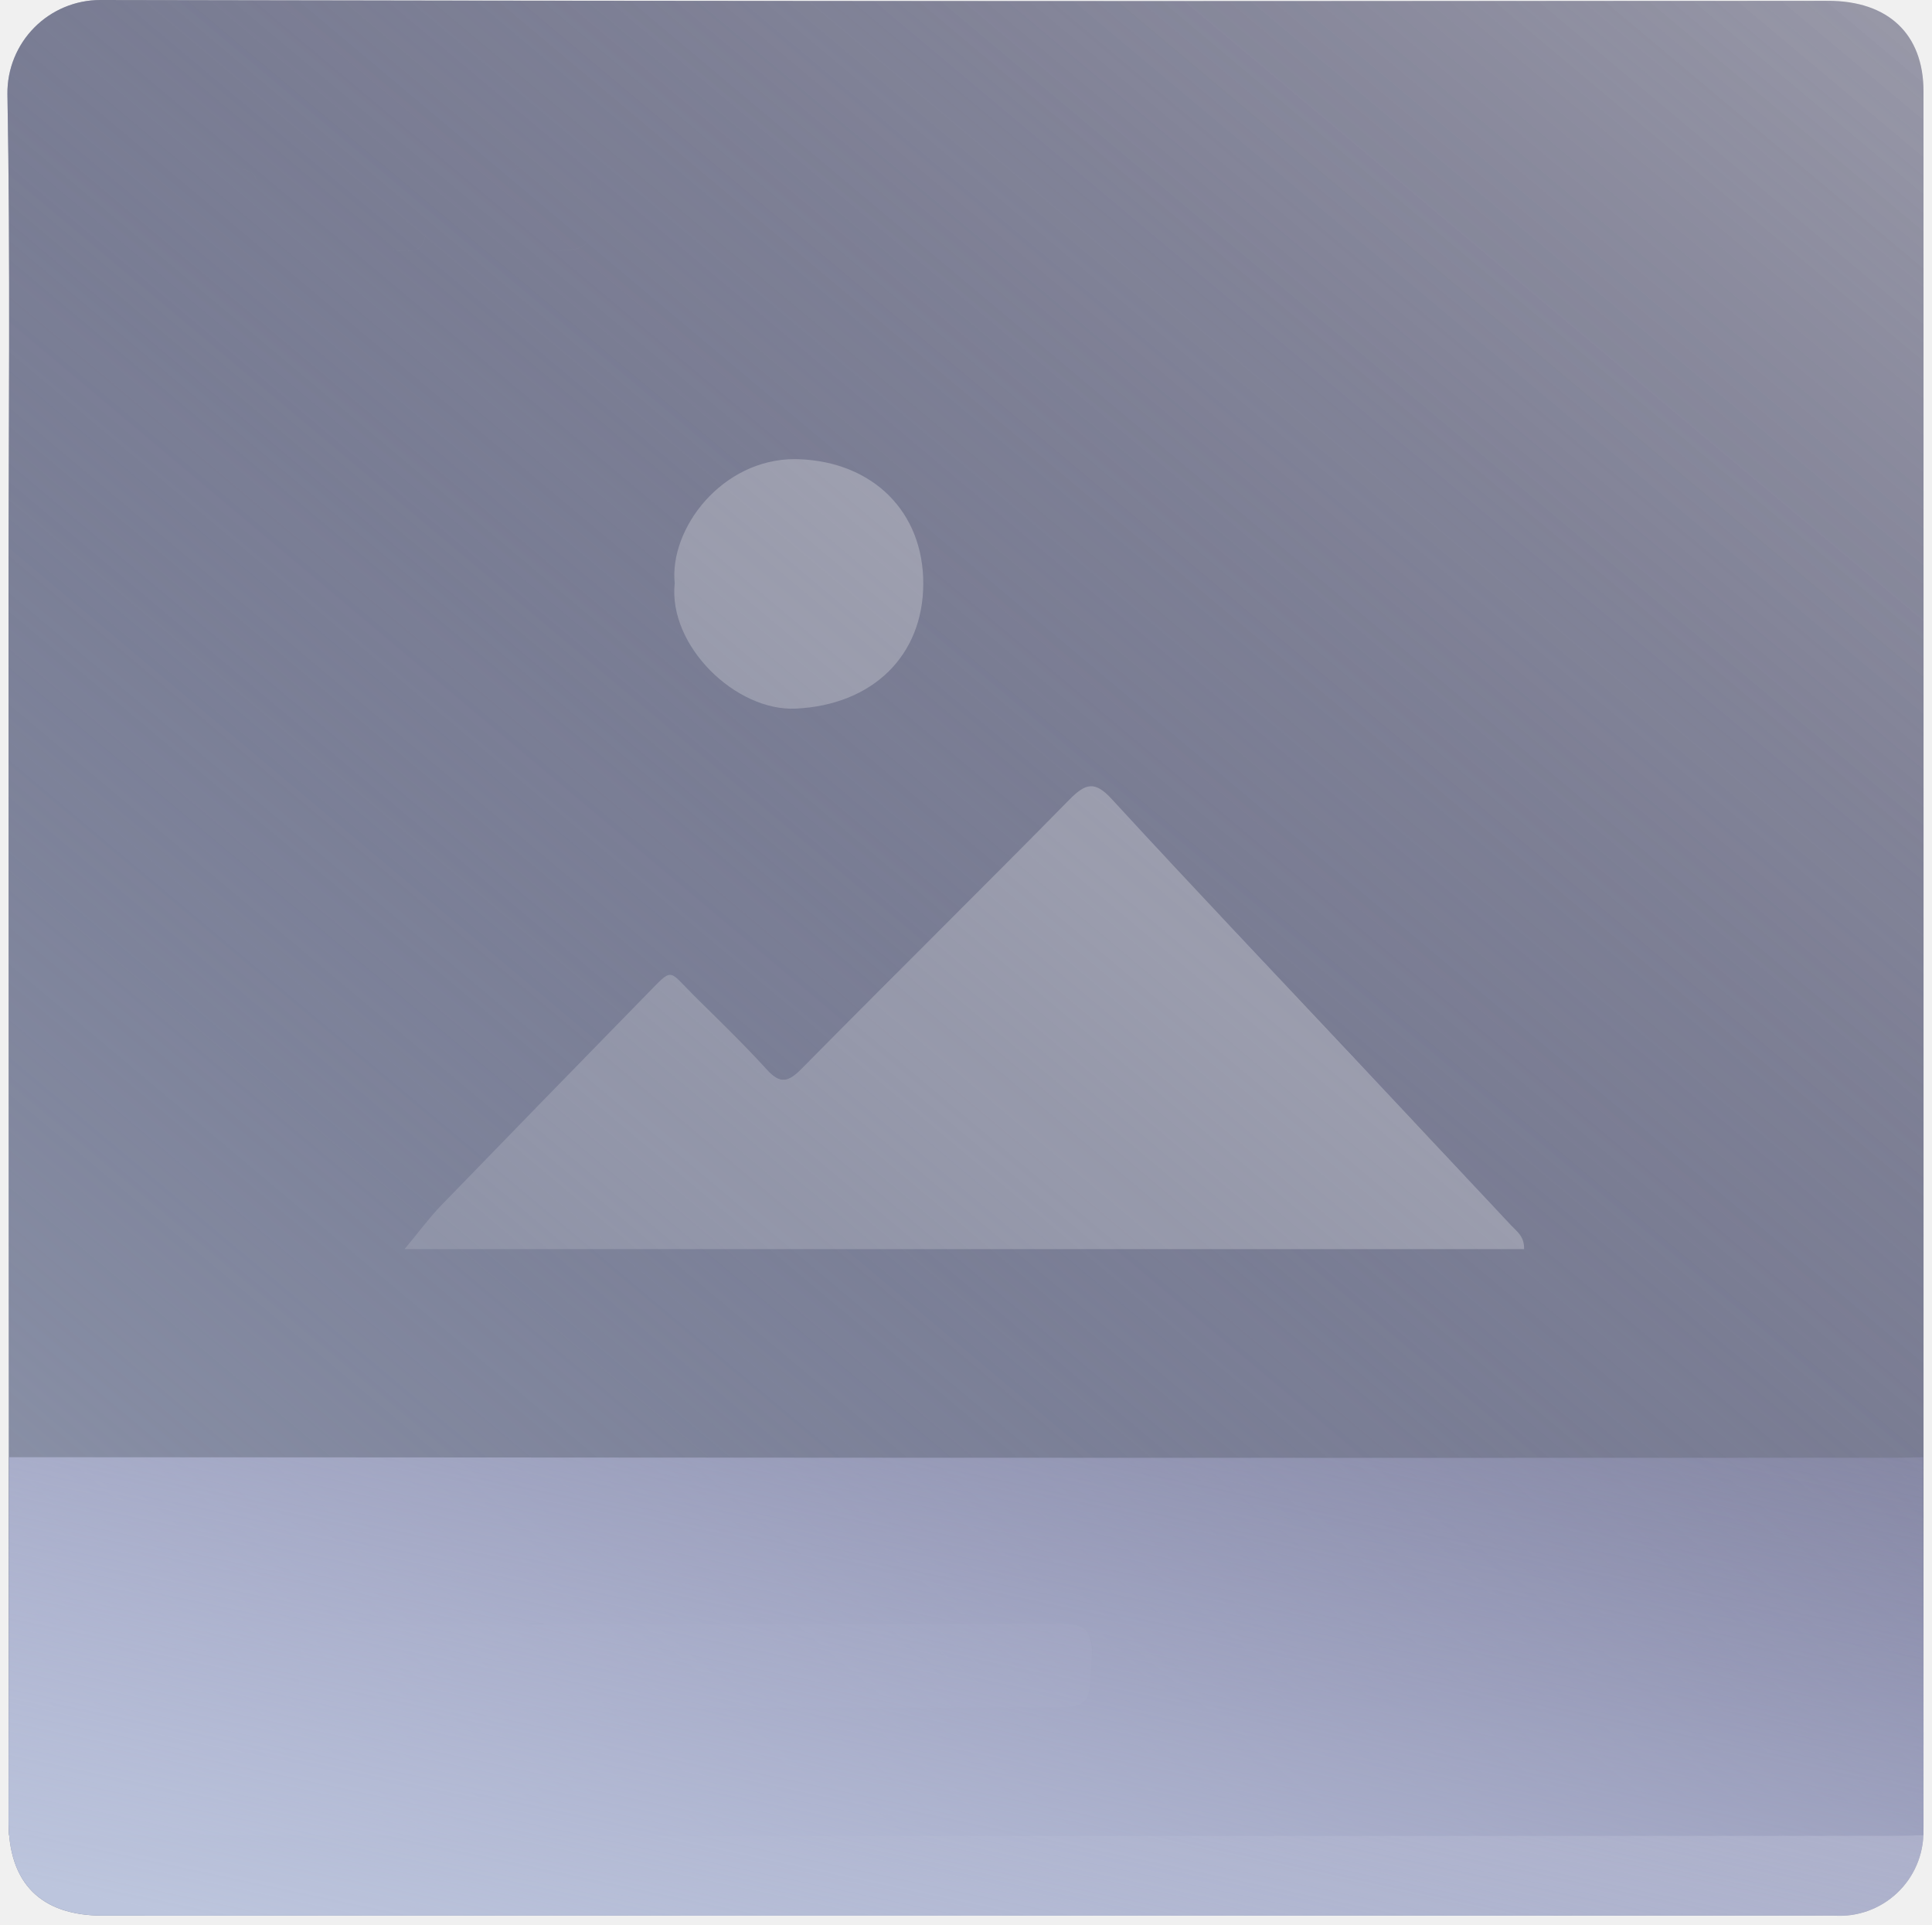
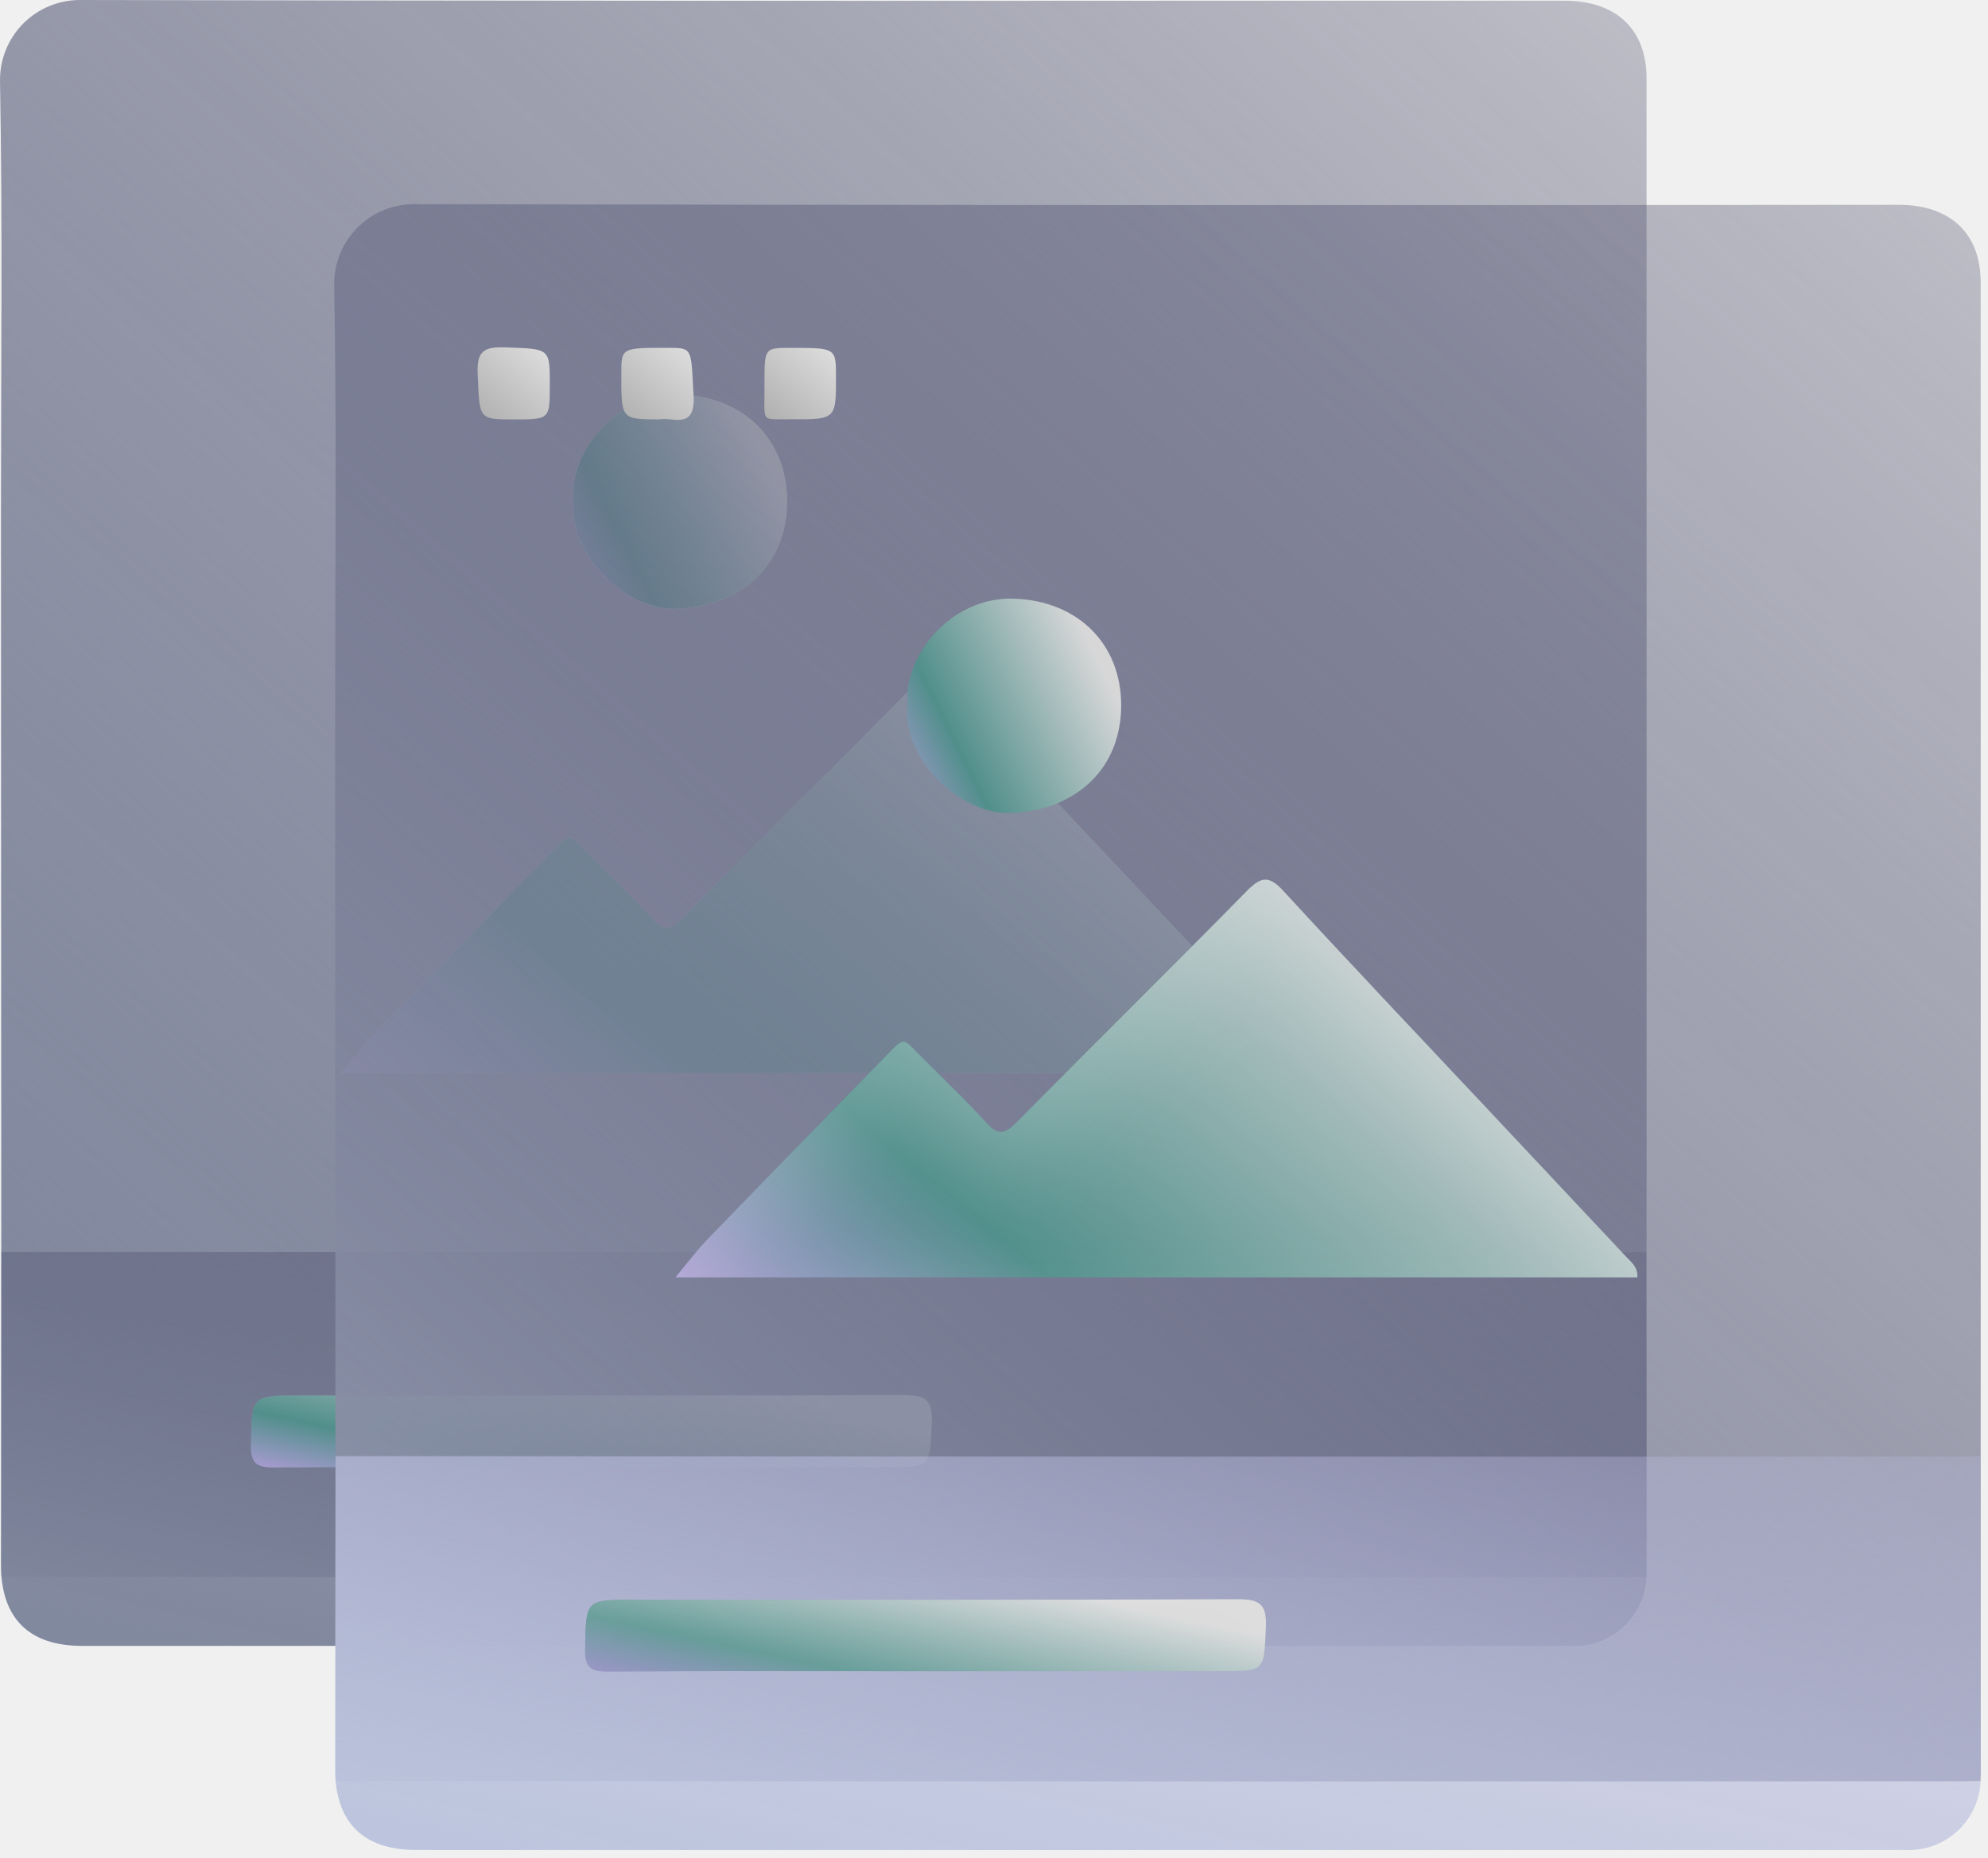
- <svg xmlns="http://www.w3.org/2000/svg" width="112.881" height="112.431" viewBox="0 0 112.881 112.431">
+ <svg xmlns="http://www.w3.org/2000/svg" width="135.167" height="126.314" viewBox="0 0 135.167 126.314">
  <defs>
    <linearGradient id="linear-gradient" x1="1" x2="0.097" y2="1" gradientUnits="objectBoundingBox">
      <stop offset="0" stop-color="#494967" stop-opacity="0.306" />
      <stop offset="1" stop-color="#81899f" />
    </linearGradient>
-     <linearGradient id="linear-gradient-3" x1="1" x2="0.097" y2="1" gradientUnits="objectBoundingBox">
+     <linearGradient id="linear-gradient-3" x1="1" y1="0.5" x2="0" y2="1" gradientUnits="objectBoundingBox">
+       <stop offset="0" stop-color="#d7d7d8" />
+       <stop offset="0.689" stop-color="#518f8b" />
+       <stop offset="1" stop-color="#a99bd1" />
+     </linearGradient>
+     <linearGradient id="linear-gradient-6" x1="1" x2="0.097" y2="1" gradientUnits="objectBoundingBox">
      <stop offset="0" stop-color="#494967" stop-opacity="0.306" />
      <stop offset="1" stop-color="#8d94aa" />
    </linearGradient>
-     <linearGradient id="linear-gradient-4" x1="1" x2="0.097" y2="1" gradientUnits="objectBoundingBox">
+     <linearGradient id="linear-gradient-7" x1="1" x2="0.097" y2="1" gradientUnits="objectBoundingBox">
      <stop offset="0" stop-color="#b8b8de" stop-opacity="0.306" />
      <stop offset="1" stop-color="#bcc5dd" />
    </linearGradient>
+     <filter id="Path_2862">
+       <feOffset dy="3" input="SourceAlpha" />
+       <feGaussianBlur stdDeviation="3" result="blur" />
+       <feFlood flood-color="#fff" flood-opacity="0.161" result="color" />
+       <feComposite operator="out" in="SourceGraphic" in2="blur" />
+       <feComposite operator="in" in="color" />
+       <feComposite operator="in" in2="SourceGraphic" />
+     </filter>
+     <linearGradient id="linear-gradient-9" x1="1" y1="0.5" x2="0" y2="1" gradientUnits="objectBoundingBox">
+       <stop offset="0" stop-color="#d7d7d8" />
+       <stop offset="0.689" stop-color="#518f8b" />
+       <stop offset="1" stop-color="#8b84be" />
+     </linearGradient>
+     <filter id="Path_2893">
+       <feOffset dy="3" input="SourceAlpha" />
+       <feGaussianBlur stdDeviation="3" result="blur-2" />
+       <feFlood flood-color="#fff" flood-opacity="0.161" result="color-2" />
+       <feComposite operator="out" in="SourceGraphic" in2="blur-2" />
+       <feComposite operator="in" in="color-2" />
+       <feComposite operator="in" in2="SourceGraphic" />
+     </filter>
+     <linearGradient id="linear-gradient-10" x1="0.925" x2="0.044" y2="1" gradientUnits="objectBoundingBox">
+       <stop offset="0" stop-color="#ddd" />
+       <stop offset="1" stop-color="#b0b0b0" />
+     </linearGradient>
  </defs>
-   <path id="Union_198" data-name="Union 198" d="M52.973,107.262Q26.536,107.252.1,107.229C.084,90.457.072,51.6.066,34.828c0-9.779.113-19.56-.065-29.337A5.431,5.431,0,0,1,5.436,0Q44.823.08,84.218.05q11.078,0,22.159,0c3.506,0,5.575,1.935,5.575,5.286.008,26.45,0,74.986,0,101.436,0,.154-.017.306-.023.456-.507.012-1.014.03-1.52.03q-19.812,0-39.627.006Q61.878,107.265,52.973,107.262ZM37.351,58.1q-6,6.13-11.97,12.293c-.738.765-1.372,1.627-2.178,2.59h65.41c.03-.728-.418-1.028-.753-1.386q-4.667-4.979-9.344-9.955c-4.671-4.976-9.374-9.929-13.994-14.955-.983-1.072-1.523-.93-2.469.03C56.867,51.99,51.6,57.185,46.4,62.446c-.773.783-1.245.924-2.041.038-1.355-1.5-2.824-2.9-4.262-4.332-.783-.777-1.072-1.191-1.382-1.191C38.422,56.96,38.111,57.326,37.351,58.1Zm1.636-24.017c-.383,3.654,3.571,7.486,7.074,7.32,4.5-.214,7.438-3.1,7.45-7.293.012-4.215-2.949-7.123-7.267-7.279-.082,0-.164-.005-.245-.005C41.754,26.827,38.662,30.877,38.988,34.085ZM22.871,14.642c.777.068,1.582.138,1.578-1.356,0,1.492-.8,1.423-1.578,1.353a3.829,3.829,0,0,0-.633-.021,1.548,1.548,0,0,1,.158-.007C22.548,14.612,22.709,14.628,22.871,14.642Zm8.821,0c-.22,0-.459,0-.722,0C31.232,14.638,31.472,14.641,31.692,14.641Zm.055,0c2.374,0,2.374-.253,2.374-2.858C34.121,14.389,34.121,14.638,31.747,14.641Zm-1.583,0c-1.116,0-.887-.144-.9-2.354C29.278,14.495,29.046,14.638,30.165,14.638Zm-8.039-.006h0Zm.038,0,.032-.005Zm.037-.005.037,0ZM11.627,9.744c3.034.106,3.038.032,3.038,2.542,0-2.51,0-2.437-3.038-2.542l-.144-.005Zm17.634,2.433c0-2.273,0-2.393,1.506-2.4C29.261,9.784,29.261,9.9,29.261,12.177Zm-9.736-.644c0,.145,0,.284,0,.415,0-.132,0-.27,0-.415.005-1.636.006-1.756,2.541-1.759C19.531,9.778,19.531,9.9,19.526,11.534ZM31.036,9.78c2.992,0,3.085,0,3.086,1.821,0-1.817-.094-1.817-3.086-1.821l-.175,0ZM9.748,11.264c0-1.205.464-1.515,1.543-1.525C10.212,9.749,9.751,10.059,9.748,11.264ZM22.717,9.776c.237,0,.437,0,.608.011-.171-.01-.372-.011-.608-.011l-.592,0ZM11.381,9.738h0Z" transform="translate(0.433)" fill="url(#linear-gradient)" />
-   <path id="Path_2852" data-name="Path 2852" d="M5.5,3365.974q26.439.017,52.878.033,28.719.008,57.438,0c.506,0,1.012-.02,1.519-.031.009,7.29.036,14.581.02,21.871a4.9,4.9,0,0,1-5.21,4.914q-24.912.011-49.823,0-25.671,0-51.342,0c-3.621,0-5.509-1.894-5.506-5.521Q5.487,3376.606,5.5,3365.974ZM45.444,3380.6H65.8c2.925,0,2.824,0,2.961-2.993.073-1.595-.453-1.911-1.952-1.905-13.671.057-27.342.031-41.013.034-3.32,0-3.263.011-3.323,3.367-.022,1.233.38,1.528,1.555,1.52C31.165,3380.577,38.3,3380.6,45.444,3380.6Z" transform="translate(-4.974 -3280.833)" fill="url(#linear-gradient)" />
-   <path id="Union_199" data-name="Union 199" d="M52.973,107.261Q26.53,107.255.1,107.23C.085,90.457.074,51.6.066,34.827c0-9.78.114-19.56-.065-29.338A5.429,5.429,0,0,1,5.432,0Q55.906.106,106.376.046c3.507,0,5.575,1.938,5.575,5.29.008,26.45,0,74.986,0,101.435,0,.153-.015.307-.022.458-.5.01-1.014.027-1.519.027q-20.307.005-40.614.005Q61.385,107.262,52.973,107.261ZM23.2,72.983h0c.224-.271.436-.534.641-.788C23.642,72.45,23.43,72.711,23.2,72.983Zm41.317-26.3c4.62,5.026,9.323,9.977,13.994,14.957q4.673,4.972,9.345,9.955c.323.348.754.635.755,1.318,0-.681-.432-.973-.755-1.318q-4.668-4.984-9.341-9.955c-4.674-4.979-9.377-9.931-14-14.957-.014-.017-.029-.033-.044-.048C64.492,46.655,64.506,46.67,64.52,46.687ZM37.35,58.1q-6,6.133-11.97,12.294c-.4.414-.771.856-1.153,1.328.382-.472.753-.913,1.153-1.328Q31.339,64.228,37.35,58.1Zm2.742.051c1.438,1.428,2.91,2.825,4.264,4.334.8.886,1.27.741,2.043-.039,5.2-5.261,10.465-10.455,15.651-15.729C56.864,51.991,51.6,57.181,46.4,62.446c-.773.779-1.244.922-2.043.039C43,60.976,41.53,59.579,40.092,58.151c-.784-.779-1.071-1.193-1.381-1.193C39.021,56.96,39.309,57.374,40.092,58.151Zm22-11.481a2.137,2.137,0,0,1,1.111-.724A2.137,2.137,0,0,0,62.1,46.67Zm1.954-.429a1.815,1.815,0,0,0-.281-.184A1.815,1.815,0,0,1,64.05,46.241Zm-.4-.237a.89.89,0,0,0-.331-.065A.89.89,0,0,1,63.649,46Z" transform="translate(0.433)" fill="url(#linear-gradient-3)" />
-   <path id="Union_201" data-name="Union 201" d="M56.847,26.789q-25.669,0-51.34-.005c-3.622,0-5.51-1.9-5.507-5.522Q.013,10.635.028,0,26.466.018,52.907.031q28.715.013,57.435,0c.509,0,1.014-.019,1.519-.031.012,7.291.036,14.579.021,21.87a4.9,4.9,0,0,1-5.209,4.914q-12.455.008-24.911.005Zm-38.34-12.14h0Zm.045,0q5.356-.036,10.709-.029h0Q23.9,14.62,18.552,14.649Zm1.77-4.885c-3.32,0-3.264.009-3.324,3.368,0,.038,0,.074,0,.112,0-.038,0-.074,0-.112.06-3.359,0-3.368,3.324-3.368Zm42.962,1.869a1.962,1.962,0,0,0-.342-1.512A1.981,1.981,0,0,1,63.284,11.634Zm-.35-1.519a.035.035,0,0,0-.008-.007A.035.035,0,0,1,62.934,10.115Zm-31.679-.35,8.682,0-8.682,0q-3.646,0-7.291,0Q27.609,9.761,31.255,9.765Zm30.077-.036Z" transform="translate(0.5 85.141)" stroke="rgba(0,0,0,0)" stroke-miterlimit="10" stroke-width="1" fill="url(#linear-gradient-4)" />
+   <g id="rioT87.tif">
+     <g id="Group_12075" data-name="Group 12075" transform="translate(0 0)">
+       <path id="Union_198" data-name="Union 198" d="M52.973,107.262Q26.536,107.252.1,107.229C.084,90.457.072,51.6.066,34.828c0-9.779.113-19.56-.065-29.337A5.431,5.431,0,0,1,5.436,0Q44.823.08,84.218.05q11.078,0,22.159,0c3.506,0,5.575,1.935,5.575,5.286.008,26.45,0,74.986,0,101.436,0,.154-.017.306-.023.456-.507.012-1.014.03-1.52.03q-19.812,0-39.627.006Q61.878,107.265,52.973,107.262ZM37.351,58.1q-6,6.13-11.97,12.293c-.738.765-1.372,1.627-2.178,2.59h65.41c.03-.728-.418-1.028-.753-1.386q-4.667-4.979-9.344-9.955c-4.671-4.976-9.374-9.929-13.994-14.955-.983-1.072-1.523-.93-2.469.03C56.867,51.99,51.6,57.185,46.4,62.446c-.773.783-1.245.924-2.041.038-1.355-1.5-2.824-2.9-4.262-4.332-.783-.777-1.072-1.191-1.382-1.191C38.422,56.96,38.111,57.326,37.351,58.1Zm1.636-24.017c-.383,3.654,3.571,7.486,7.074,7.32,4.5-.214,7.438-3.1,7.45-7.293.012-4.215-2.949-7.123-7.267-7.279-.082,0-.164-.005-.245-.005C41.754,26.827,38.662,30.877,38.988,34.085ZM22.871,14.642c.777.068,1.582.138,1.578-1.356,0,1.492-.8,1.423-1.578,1.353a3.829,3.829,0,0,0-.633-.021,1.548,1.548,0,0,1,.158-.007C22.548,14.612,22.709,14.628,22.871,14.642Zm8.821,0c-.22,0-.459,0-.722,0C31.232,14.638,31.472,14.641,31.692,14.641Zm.055,0c2.374,0,2.374-.253,2.374-2.858C34.121,14.389,34.121,14.638,31.747,14.641Zm-1.583,0c-1.116,0-.887-.144-.9-2.354C29.278,14.495,29.046,14.638,30.165,14.638Zm-8.039-.006h0Zm.038,0,.032-.005Zm.037-.005.037,0ZM11.627,9.744c3.034.106,3.038.032,3.038,2.542,0-2.51,0-2.437-3.038-2.542l-.144-.005Zm17.634,2.433c0-2.273,0-2.393,1.506-2.4C29.261,9.784,29.261,9.9,29.261,12.177Zm-9.736-.644c0,.145,0,.284,0,.415,0-.132,0-.27,0-.415.005-1.636.006-1.756,2.541-1.759C19.531,9.778,19.531,9.9,19.526,11.534ZM31.036,9.78c2.992,0,3.085,0,3.086,1.821,0-1.817-.094-1.817-3.086-1.821l-.175,0ZM9.748,11.264c0-1.205.464-1.515,1.543-1.525C10.212,9.749,9.751,10.059,9.748,11.264ZM22.717,9.776c.237,0,.437,0,.608.011-.171-.01-.372-.011-.608-.011l-.592,0ZM11.381,9.738h0Z" transform="translate(0)" fill="url(#linear-gradient)" />
+       <path id="Path_2852" data-name="Path 2852" d="M5.5,3365.974q26.439.017,52.878.033,28.719.008,57.438,0c.506,0,1.012-.02,1.519-.031.009,7.29.036,14.581.02,21.871a4.9,4.9,0,0,1-5.21,4.914q-24.912.011-49.823,0-25.671,0-51.342,0c-3.621,0-5.509-1.894-5.506-5.521Q5.487,3376.606,5.5,3365.974ZM45.444,3380.6H65.8c2.925,0,2.824,0,2.961-2.993.073-1.595-.453-1.911-1.952-1.905-13.671.057-27.342.031-41.013.034-3.32,0-3.263.011-3.323,3.367-.022,1.233.38,1.528,1.555,1.52C31.165,3380.577,38.3,3380.6,45.444,3380.6Z" transform="translate(-5.407 -3280.833)" fill="url(#linear-gradient)" />
+       <path id="Path_2853" data-name="Path 2853" d="M146.8,3264.38H81.389c.8-.963,1.439-1.825,2.177-2.589q5.963-6.169,11.971-12.3c1.568-1.6,1.223-1.456,2.742.051,1.438,1.428,2.91,2.827,4.263,4.333.8.886,1.269.743,2.042-.039,5.2-5.262,10.467-10.453,15.653-15.727.945-.961,1.486-1.1,2.471-.031,4.62,5.026,9.321,9.977,13.994,14.955q4.673,4.977,9.344,9.956C146.38,3263.351,146.828,3263.651,146.8,3264.38Z" transform="translate(-58.185 -3191.396)" fill="url(#linear-gradient-3)" />
+       <path id="Path_2854" data-name="Path 2854" d="M133.123,3181.873c-.331-3.269,2.887-7.415,7.258-7.255,4.319.158,7.279,3.068,7.267,7.281-.012,4.192-2.952,7.079-7.449,7.292C136.7,3189.357,132.741,3185.525,133.123,3181.873Z" transform="translate(-94.136 -3147.79)" fill="url(#linear-gradient-3)" />
+       <path id="Path_2858" data-name="Path 2858" d="M84.216,3402.8c-7.139,0-14.279-.024-21.418.024-1.174.008-1.577-.287-1.555-1.52.061-3.357,0-3.366,3.323-3.367,13.671,0,27.342.023,41.013-.034,1.5-.006,2.025.31,1.952,1.9-.137,2.988-.036,2.993-2.961,2.993Z" transform="translate(-44.179 -3303.03)" fill="url(#linear-gradient-3)" />
+     </g>
+   </g>
+   <g id="rioT87.tif-2" data-name="rioT87.tif" transform="translate(22.719 13.883)">
+     <g id="Group_12075-2" data-name="Group 12075" transform="translate(0 0)">
+       <path id="Union_199" data-name="Union 199" d="M52.973,107.261Q26.53,107.255.1,107.23C.085,90.457.074,51.6.066,34.827c0-9.78.114-19.56-.065-29.338A5.429,5.429,0,0,1,5.432,0Q55.906.106,106.376.046c3.507,0,5.575,1.938,5.575,5.29.008,26.45,0,74.986,0,101.435,0,.153-.015.307-.022.458-.5.01-1.014.027-1.519.027q-20.307.005-40.614.005Q61.385,107.262,52.973,107.261ZM23.2,72.983h0c.224-.271.436-.534.641-.788C23.642,72.45,23.43,72.711,23.2,72.983Zm41.317-26.3c4.62,5.026,9.323,9.977,13.994,14.957q4.673,4.972,9.345,9.955c.323.348.754.635.755,1.318,0-.681-.432-.973-.755-1.318q-4.668-4.984-9.341-9.955c-4.674-4.979-9.377-9.931-14-14.957-.014-.017-.029-.033-.044-.048C64.492,46.655,64.506,46.67,64.52,46.687ZM37.35,58.1q-6,6.133-11.97,12.294c-.4.414-.771.856-1.153,1.328.382-.472.753-.913,1.153-1.328Q31.339,64.228,37.35,58.1Zm2.742.051c1.438,1.428,2.91,2.825,4.264,4.334.8.886,1.27.741,2.043-.039,5.2-5.261,10.465-10.455,15.651-15.729C56.864,51.991,51.6,57.181,46.4,62.446c-.773.779-1.244.922-2.043.039C43,60.976,41.53,59.579,40.092,58.151c-.784-.779-1.071-1.193-1.381-1.193C39.021,56.96,39.309,57.374,40.092,58.151Zm22-11.481a2.137,2.137,0,0,1,1.111-.724A2.137,2.137,0,0,0,62.1,46.67Zm1.954-.429a1.815,1.815,0,0,0-.281-.184A1.815,1.815,0,0,1,64.05,46.241Zm-.4-.237a.89.89,0,0,0-.331-.065A.89.89,0,0,1,63.649,46Z" fill="url(#linear-gradient-6)" />
+       <path id="Union_201" data-name="Union 201" d="M56.847,26.789q-25.669,0-51.34-.005c-3.622,0-5.51-1.9-5.507-5.522Q.013,10.635.028,0,26.466.018,52.907.031q28.715.013,57.435,0c.509,0,1.014-.019,1.519-.031.012,7.291.036,14.579.021,21.87a4.9,4.9,0,0,1-5.209,4.914q-12.455.008-24.911.005Zm-38.34-12.14h0Zm.045,0q5.356-.036,10.709-.029h0Q23.9,14.62,18.552,14.649Zm1.77-4.885c-3.32,0-3.264.009-3.324,3.368,0,.038,0,.074,0,.112,0-.038,0-.074,0-.112.06-3.359,0-3.368,3.324-3.368Zm42.962,1.869a1.962,1.962,0,0,0-.342-1.512A1.981,1.981,0,0,1,63.284,11.634Zm-.35-1.519a.035.035,0,0,0-.008-.007A.035.035,0,0,1,62.934,10.115Zm-31.679-.35,8.682,0-8.682,0q-3.646,0-7.291,0Q27.609,9.761,31.255,9.765Zm30.077-.036Z" transform="translate(0.067 85.141)" stroke="rgba(0,0,0,0)" stroke-miterlimit="10" stroke-width="1" fill="url(#linear-gradient-7)" />
+       <g data-type="innerShadowGroup">
+         <path id="Path_2862-2" data-name="Path 2862" d="M146.8,3264.38H81.389c.8-.963,1.439-1.825,2.177-2.589q5.963-6.169,11.971-12.3c1.568-1.6,1.223-1.456,2.742.051,1.438,1.428,2.91,2.827,4.263,4.333.8.886,1.269.743,2.042-.039,5.2-5.262,10.467-10.453,15.653-15.727.945-.961,1.486-1.1,2.471-.031,4.62,5.026,9.321,9.977,13.994,14.955q4.673,4.977,9.344,9.956C146.38,3263.351,146.828,3263.651,146.8,3264.38Z" transform="translate(-58.187 -3191.396)" fill="url(#linear-gradient-3)" />
+         <g transform="matrix(1, 0, 0, 1, -22.72, -13.88)" filter="url(#Path_2862)">
+           <path id="Path_2862-3" data-name="Path 2862" d="M146.8,3264.38H81.389c.8-.963,1.439-1.825,2.177-2.589q5.963-6.169,11.971-12.3c1.568-1.6,1.223-1.456,2.742.051,1.438,1.428,2.91,2.827,4.263,4.333.8.886,1.269.743,2.042-.039,5.2-5.262,10.467-10.453,15.653-15.727.945-.961,1.486-1.1,2.471-.031,4.62,5.026,9.321,9.977,13.994,14.955q4.673,4.977,9.344,9.956C146.38,3263.351,146.828,3263.651,146.8,3264.38Z" transform="translate(-35.47 -3177.51)" fill="#fff" />
+         </g>
+       </g>
+       <g data-type="innerShadowGroup">
+         <path id="Path_2893-2" data-name="Path 2893" d="M84.216,3402.8c-7.139,0-14.279-.024-21.418.024-1.174.008-1.577-.287-1.555-1.52.061-3.357,0-3.366,3.323-3.367,13.671,0,27.342.023,41.013-.034,1.5-.006,2.025.31,1.952,1.9-.137,2.988-.036,2.993-2.961,2.993Z" transform="translate(-44.18 -3303.031)" fill="url(#linear-gradient-9)" />
+         <g transform="matrix(1, 0, 0, 1, -22.72, -13.88)" filter="url(#Path_2893)">
+           <path id="Path_2893-3" data-name="Path 2893" d="M84.216,3402.8c-7.139,0-14.279-.024-21.418.024-1.174.008-1.577-.287-1.555-1.52.061-3.357,0-3.366,3.323-3.367,13.671,0,27.342.023,41.013-.034,1.5-.006,2.025.31,1.952,1.9-.137,2.988-.036,2.993-2.961,2.993Z" transform="translate(-21.46 -3289.15)" fill="#fff" />
+         </g>
+       </g>
+     </g>
+     <path id="Path_2884" data-name="Path 2884" d="M39.715,3123.448c-2.428,0-2.332,0-2.468-3.121-.068-1.549.47-1.829,1.871-1.779,3.036.107,3.039.034,3.037,2.544C42.154,3123.447,42.154,3123.447,39.715,3123.448Z" transform="translate(-27.491 -3108.807)" fill="url(#linear-gradient-10)" />
+     <path id="Path_2885" data-name="Path 2885" d="M71.881,3123.529c-2.57-.008-2.57-.008-2.562-3.109,0-1.766,0-1.766,3.19-1.758,1.686,0,1.543.012,1.725,3.263C74.365,3124.27,72.8,3123.344,71.881,3123.529Z" transform="translate(-49.794 -3108.889)" fill="url(#linear-gradient-10)" />
+     <path id="Path_2886" data-name="Path 2886" d="M101.243,3121.076c0-2.4,0-2.4,1.777-2.4,3.087,0,3.087,0,3.085,2,0,2.863,0,2.88-3.152,2.854C100.9,3123.519,101.272,3123.83,101.243,3121.076Z" transform="translate(-71.984 -3108.901)" fill="url(#linear-gradient-10)" />
+   </g>
+   <path id="Path_2863" data-name="Path 2863" d="M133.123,3181.873c-.331-3.269,2.887-7.415,7.258-7.255,4.319.158,7.279,3.068,7.267,7.281-.012,4.192-2.952,7.079-7.449,7.292C136.7,3189.357,132.741,3185.525,133.123,3181.873Z" transform="translate(-71.418 -3133.906)" fill="url(#linear-gradient-3)" />
</svg>
